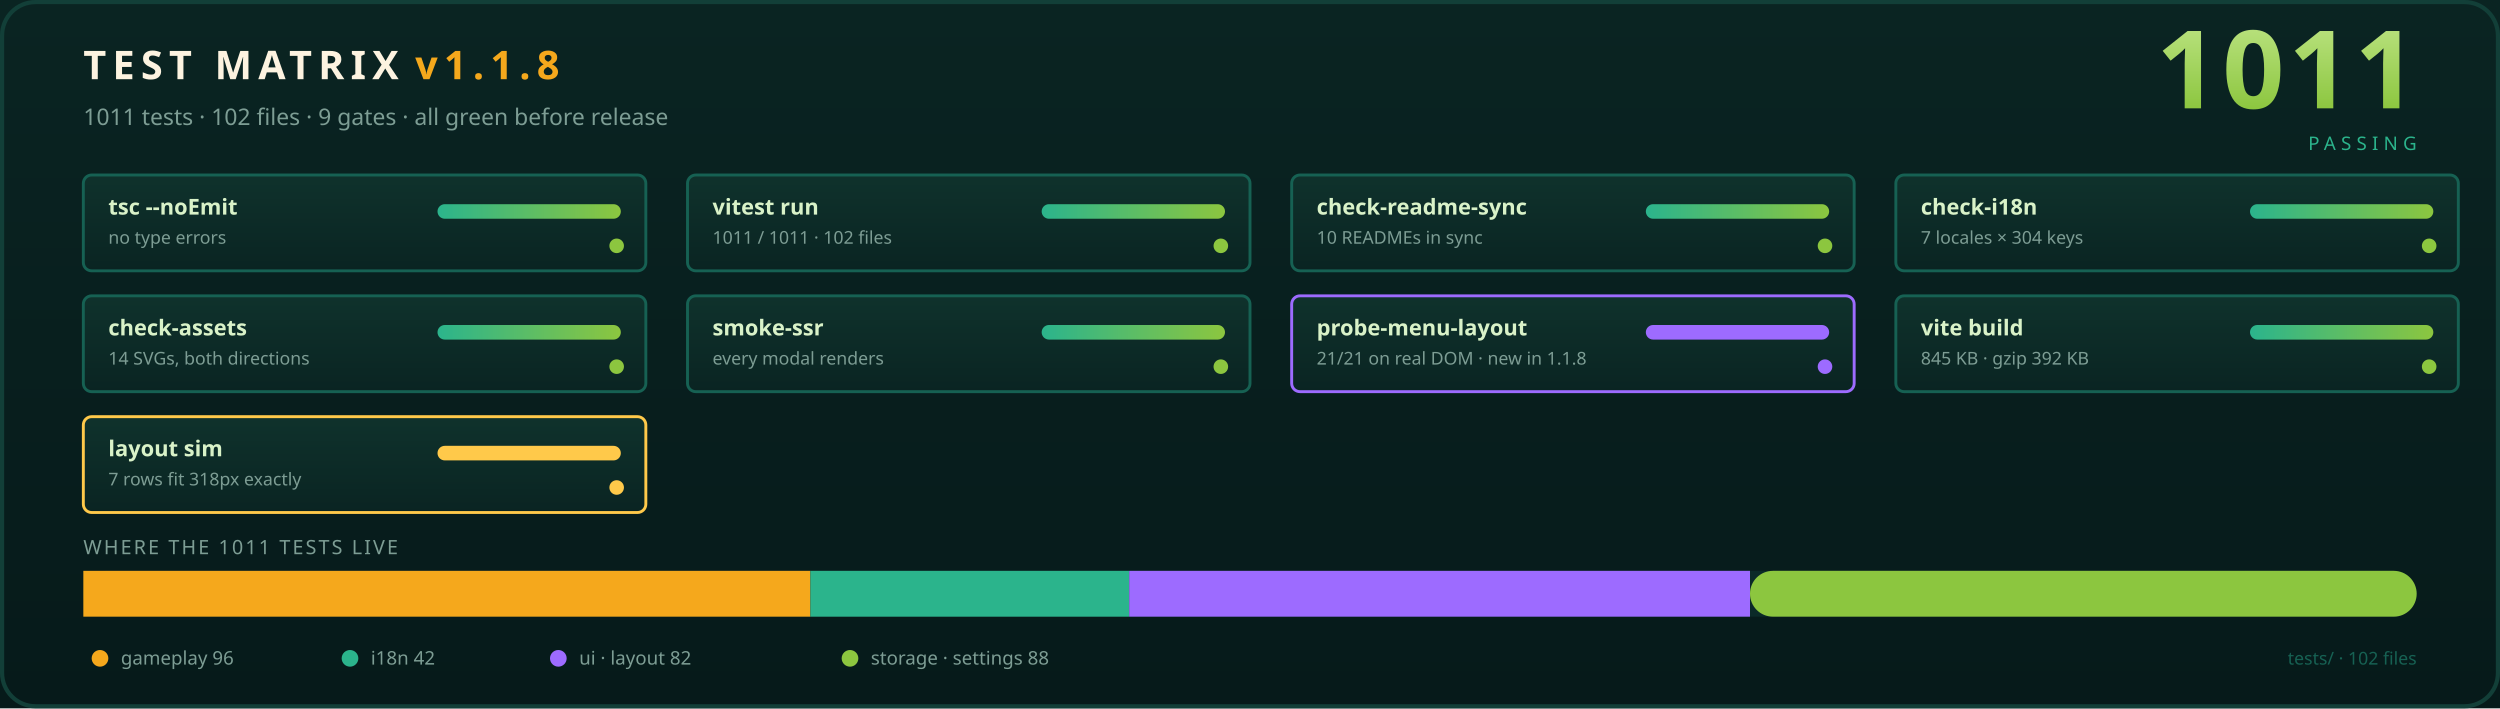
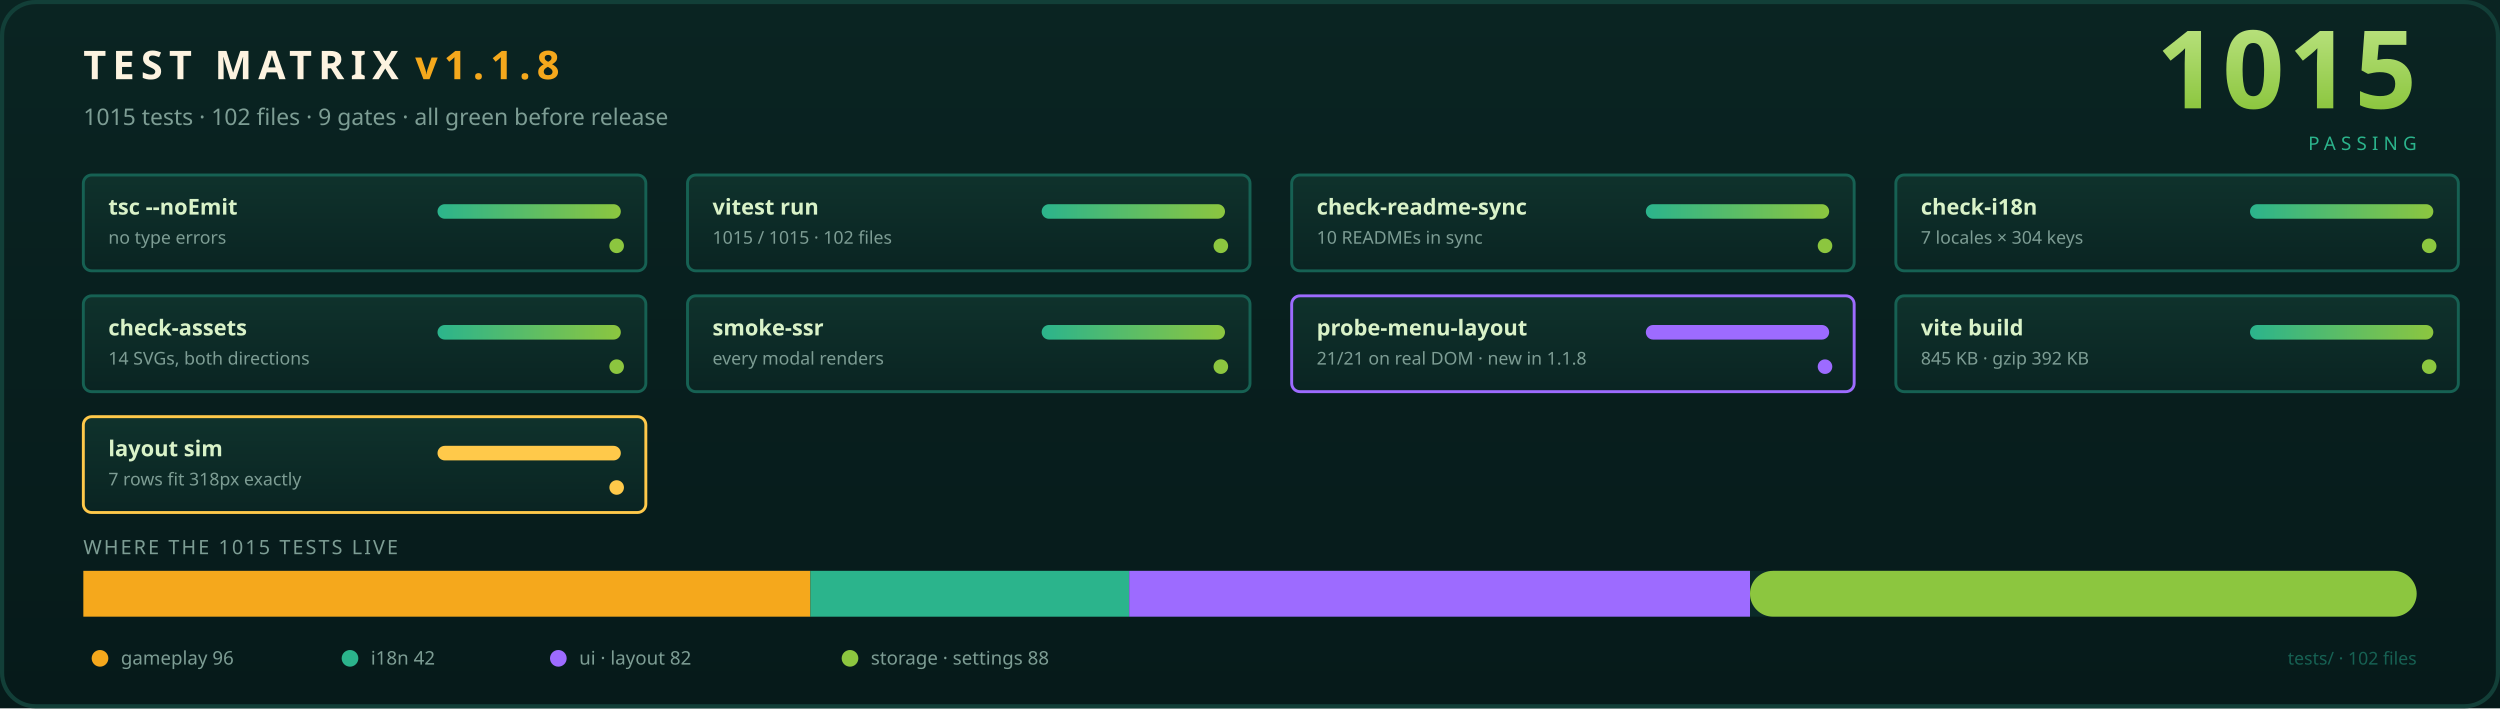
- <svg xmlns="http://www.w3.org/2000/svg" viewBox="0 0 1200 340" role="img" aria-label="Ma trận kiểm thử Lọ Chéo v1.1.8 — 1011 test trên 102 file, 9 cổng kiểm tra, phân bố theo nhóm (hoạt họa SMIL)">
+ <svg xmlns="http://www.w3.org/2000/svg" viewBox="0 0 1200 340" role="img" aria-label="Ma trận kiểm thử Lọ Chéo v1.1.8 — 1015 test trên 102 file, 9 cổng kiểm tra, phân bố theo nhóm (hoạt họa SMIL)">
  <defs>
    <filter id="tm-glow" x="-40%" y="-40%" width="180%" height="180%">
      <feGaussianBlur stdDeviation="4" result="b" />
      <feMerge>
        <feMergeNode in="b" />
        <feMergeNode in="SourceGraphic" />
      </feMerge>
    </filter>
    <linearGradient id="tmBg" x1="0" y1="0" x2="0" y2="1">
      <stop offset="0" stop-color="#0a2422" />
      <stop offset="1" stop-color="#061a1a" />
    </linearGradient>
    <linearGradient id="tmCard" x1="0" y1="0" x2="0" y2="1">
      <stop offset="0" stop-color="#0f322c" />
      <stop offset="1" stop-color="#0a2422" />
    </linearGradient>
    <linearGradient id="tmBar" x1="0" y1="0" x2="1" y2="0">
      <stop offset="0" stop-color="#2bb48c" />
      <stop offset="1" stop-color="#8cc63f" />
    </linearGradient>
    <linearGradient id="tmBig" x1="0" y1="0" x2="0" y2="1">
      <stop offset="0" stop-color="#b6e07a" />
      <stop offset="1" stop-color="#8cc63f" />
    </linearGradient>
  </defs>
  <rect width="1200" height="340" fill="url(#tmBg)" />
  <rect x="1" y="1" width="1198" height="338" rx="16" fill="none" stroke="#123f38" stroke-width="2" />
  <text x="40" y="38" font-family="'Arial Black','Bungee',sans-serif" font-weight="900" font-size="19" letter-spacing="3" fill="#fdf3e0">TEST MATRIX <tspan fill="#f5a81c">v1.1.8</tspan>
  </text>
-   <text x="40" y="60" font-family="system-ui,sans-serif" font-size="11" fill="#7d9d94">1011 tests · 102 files · 9 gates · all green before release</text>
-   <text x="1160" y="52" text-anchor="end" font-family="'Arial Black','Bungee',sans-serif" font-weight="900" font-size="52" fill="url(#tmBig)" letter-spacing="2">1011</text>
+   <text x="40" y="60" font-family="system-ui,sans-serif" font-size="11" fill="#7d9d94">1015 tests · 102 files · 9 gates · all green before release</text>
+   <text x="1160" y="52" text-anchor="end" font-family="'Arial Black','Bungee',sans-serif" font-weight="900" font-size="52" fill="url(#tmBig)" letter-spacing="2">1015</text>
  <text x="1160" y="72" text-anchor="end" font-family="system-ui,sans-serif" font-size="9" letter-spacing="2.5" fill="#2bb48c">PASSING</text>
  <g font-family="system-ui,sans-serif">
    <g transform="translate(40,84)">
      <rect width="270" height="46" rx="4" fill="url(#tmCard)" stroke="#166153" stroke-width="1.4" />
      <text x="12" y="19" font-size="10.5" fill="#d9f2c8" font-weight="700">tsc --noEmit</text>
      <text x="12" y="33" font-size="8.5" fill="#7d9d94">no type errors</text>
      <rect x="170" y="14" width="88" height="7" rx="3.5" fill="#0b2a28" />
      <rect x="170" y="14" width="88" height="7" rx="3.5" fill="url(#tmBar)">
        <animate attributeName="opacity" values="0.6;1;1;0.6" dur="9s" repeatCount="indefinite" />
      </rect>
      <circle cx="256" cy="34" r="3.5" fill="#8cc63f">
        <animate attributeName="opacity" values="1;0.3;1" dur="2.4s" repeatCount="indefinite" />
      </circle>
    </g>
    <g transform="translate(330,84)">
      <rect width="270" height="46" rx="4" fill="url(#tmCard)" stroke="#166153" stroke-width="1.4" />
      <text x="12" y="19" font-size="10.5" fill="#d9f2c8" font-weight="700">vitest run</text>
-       <text x="12" y="33" font-size="8.5" fill="#7d9d94">1011 / 1011 · 102 files</text>
+       <text x="12" y="33" font-size="8.5" fill="#7d9d94">1015 / 1015 · 102 files</text>
      <rect x="170" y="14" width="88" height="7" rx="3.5" fill="#0b2a28" />
      <rect x="170" y="14" width="88" height="7" rx="3.5" fill="url(#tmBar)">
        <animate attributeName="opacity" values="0.6;1;1;0.6" dur="9s" begin="0.6s" repeatCount="indefinite" />
      </rect>
      <circle cx="256" cy="34" r="3.5" fill="#8cc63f">
        <animate attributeName="opacity" values="1;0.3;1" dur="2.4s" begin="0.3s" repeatCount="indefinite" />
      </circle>
    </g>
    <g transform="translate(620,84)">
      <rect width="270" height="46" rx="4" fill="url(#tmCard)" stroke="#166153" stroke-width="1.4" />
      <text x="12" y="19" font-size="10.5" fill="#d9f2c8" font-weight="700">check-readme-sync</text>
      <text x="12" y="33" font-size="8.5" fill="#7d9d94">10 READMEs in sync</text>
      <rect x="170" y="14" width="88" height="7" rx="3.5" fill="#0b2a28" />
      <rect x="170" y="14" width="88" height="7" rx="3.5" fill="url(#tmBar)">
        <animate attributeName="opacity" values="0.6;1;1;0.6" dur="9s" begin="1.2s" repeatCount="indefinite" />
      </rect>
      <circle cx="256" cy="34" r="3.5" fill="#8cc63f">
        <animate attributeName="opacity" values="1;0.3;1" dur="2.4s" begin="0.6s" repeatCount="indefinite" />
      </circle>
    </g>
    <g transform="translate(910,84)">
      <rect width="270" height="46" rx="4" fill="url(#tmCard)" stroke="#166153" stroke-width="1.4" />
      <text x="12" y="19" font-size="10.5" fill="#d9f2c8" font-weight="700">check-i18n</text>
      <text x="12" y="33" font-size="8.5" fill="#7d9d94">7 locales × 304 keys</text>
      <rect x="170" y="14" width="88" height="7" rx="3.5" fill="#0b2a28" />
      <rect x="170" y="14" width="88" height="7" rx="3.5" fill="url(#tmBar)">
        <animate attributeName="opacity" values="0.6;1;1;0.6" dur="9s" begin="1.8s" repeatCount="indefinite" />
      </rect>
      <circle cx="256" cy="34" r="3.5" fill="#8cc63f">
        <animate attributeName="opacity" values="1;0.3;1" dur="2.4s" begin="0.9s" repeatCount="indefinite" />
      </circle>
    </g>
    <g transform="translate(40,142)">
      <rect width="270" height="46" rx="4" fill="url(#tmCard)" stroke="#166153" stroke-width="1.4" />
      <text x="12" y="19" font-size="10.5" fill="#d9f2c8" font-weight="700">check-assets</text>
      <text x="12" y="33" font-size="8.5" fill="#7d9d94">14 SVGs, both directions</text>
      <rect x="170" y="14" width="88" height="7" rx="3.5" fill="#0b2a28" />
      <rect x="170" y="14" width="88" height="7" rx="3.5" fill="url(#tmBar)">
        <animate attributeName="opacity" values="0.6;1;1;0.6" dur="9s" begin="2.4s" repeatCount="indefinite" />
      </rect>
      <circle cx="256" cy="34" r="3.5" fill="#8cc63f">
        <animate attributeName="opacity" values="1;0.3;1" dur="2.4s" begin="1.2s" repeatCount="indefinite" />
      </circle>
    </g>
    <g transform="translate(330,142)">
      <rect width="270" height="46" rx="4" fill="url(#tmCard)" stroke="#166153" stroke-width="1.4" />
      <text x="12" y="19" font-size="10.5" fill="#d9f2c8" font-weight="700">smoke-ssr</text>
      <text x="12" y="33" font-size="8.5" fill="#7d9d94">every modal renders</text>
      <rect x="170" y="14" width="88" height="7" rx="3.5" fill="#0b2a28" />
      <rect x="170" y="14" width="88" height="7" rx="3.5" fill="url(#tmBar)">
        <animate attributeName="opacity" values="0.6;1;1;0.6" dur="9s" begin="3s" repeatCount="indefinite" />
      </rect>
      <circle cx="256" cy="34" r="3.5" fill="#8cc63f">
        <animate attributeName="opacity" values="1;0.3;1" dur="2.4s" begin="1.5s" repeatCount="indefinite" />
      </circle>
    </g>
    <g transform="translate(620,142)">
      <rect width="270" height="46" rx="4" fill="url(#tmCard)" stroke="#9d6bff" stroke-width="1.4" />
      <text x="12" y="19" font-size="10.5" fill="#d9f2c8" font-weight="700">probe-menu-layout</text>
      <text x="12" y="33" font-size="8.5" fill="#7d9d94">21/21 on real DOM · new in 1.1.8</text>
      <rect x="170" y="14" width="88" height="7" rx="3.5" fill="#0b2a28" />
      <rect x="170" y="14" width="88" height="7" rx="3.5" fill="#9d6bff" />
      <circle cx="256" cy="34" r="3.5" fill="#9d6bff">
        <animate attributeName="opacity" values="1;0.3;1" dur="2.4s" begin="1.8s" repeatCount="indefinite" />
      </circle>
    </g>
    <g transform="translate(910,142)">
      <rect width="270" height="46" rx="4" fill="url(#tmCard)" stroke="#166153" stroke-width="1.4" />
      <text x="12" y="19" font-size="10.5" fill="#d9f2c8" font-weight="700">vite build</text>
      <text x="12" y="33" font-size="8.5" fill="#7d9d94">845 KB · gzip 392 KB</text>
      <rect x="170" y="14" width="88" height="7" rx="3.5" fill="#0b2a28" />
      <rect x="170" y="14" width="88" height="7" rx="3.5" fill="url(#tmBar)">
        <animate attributeName="opacity" values="0.6;1;1;0.6" dur="9s" begin="4.2s" repeatCount="indefinite" />
      </rect>
      <circle cx="256" cy="34" r="3.5" fill="#8cc63f">
        <animate attributeName="opacity" values="1;0.3;1" dur="2.4s" begin="2.1s" repeatCount="indefinite" />
      </circle>
    </g>
    <g transform="translate(40,200)">
      <rect width="270" height="46" rx="4" fill="url(#tmCard)" stroke="#ffc94a" stroke-width="1.4" />
      <text x="12" y="19" font-size="10.5" fill="#d9f2c8" font-weight="700">layout sim</text>
      <text x="12" y="33" font-size="8.5" fill="#7d9d94">7 rows fit 318px exactly</text>
      <rect x="170" y="14" width="88" height="7" rx="3.5" fill="#0b2a28" />
      <rect x="170" y="14" width="88" height="7" rx="3.5" fill="#ffc94a" />
      <circle cx="256" cy="34" r="3.5" fill="#ffc94a">
        <animate attributeName="opacity" values="1;0.3;1" dur="2.4s" begin="2.4s" repeatCount="indefinite" />
      </circle>
    </g>
  </g>
-   <text x="40" y="266" font-family="system-ui,sans-serif" font-size="9.5" letter-spacing="1" fill="#7d9d94">WHERE THE 1011 TESTS LIVE</text>
+   <text x="40" y="266" font-family="system-ui,sans-serif" font-size="9.5" letter-spacing="1" fill="#7d9d94">WHERE THE 1015 TESTS LIVE</text>
  <g transform="translate(40,274)">
    <rect width="1120" height="22" rx="11" fill="#0b2a28" />
    <rect x="0" y="0" width="349" height="22" fill="#f5a81c">
      <animate attributeName="opacity" values="0.55;1;1;0.55" dur="9s" begin="0s" repeatCount="indefinite" />
    </rect>
    <rect x="349" y="0" width="153" height="22" fill="#2bb48c">
      <animate attributeName="opacity" values="0.55;1;1;0.55" dur="9s" begin="0.8s" repeatCount="indefinite" />
    </rect>
    <rect x="502" y="0" width="298" height="22" fill="#9d6bff">
      <animate attributeName="opacity" values="0.55;1;1;0.55" dur="9s" begin="1.6s" repeatCount="indefinite" />
    </rect>
    <rect x="800" y="0" width="320" height="22" rx="11" fill="#8cc63f">
      <animate attributeName="opacity" values="0.55;1;1;0.55" dur="9s" begin="2.4s" repeatCount="indefinite" />
    </rect>
  </g>
  <g font-family="system-ui,sans-serif" font-size="9" fill="#7d9d94">
    <circle cx="48" cy="316" r="4" fill="#f5a81c" />
    <text x="58" y="319">gameplay 96</text>
    <circle cx="168" cy="316" r="4" fill="#2bb48c" />
    <text x="178" y="319">i18n 42</text>
    <circle cx="268" cy="316" r="4" fill="#9d6bff" />
    <text x="278" y="319">ui · layout 82</text>
    <circle cx="408" cy="316" r="4" fill="#8cc63f" />
    <text x="418" y="319">storage · settings 88</text>
  </g>
  <text x="1160" y="319" text-anchor="end" font-family="system-ui,sans-serif" font-size="8.5" fill="#166153">tests/ · 102 files</text>
</svg>
